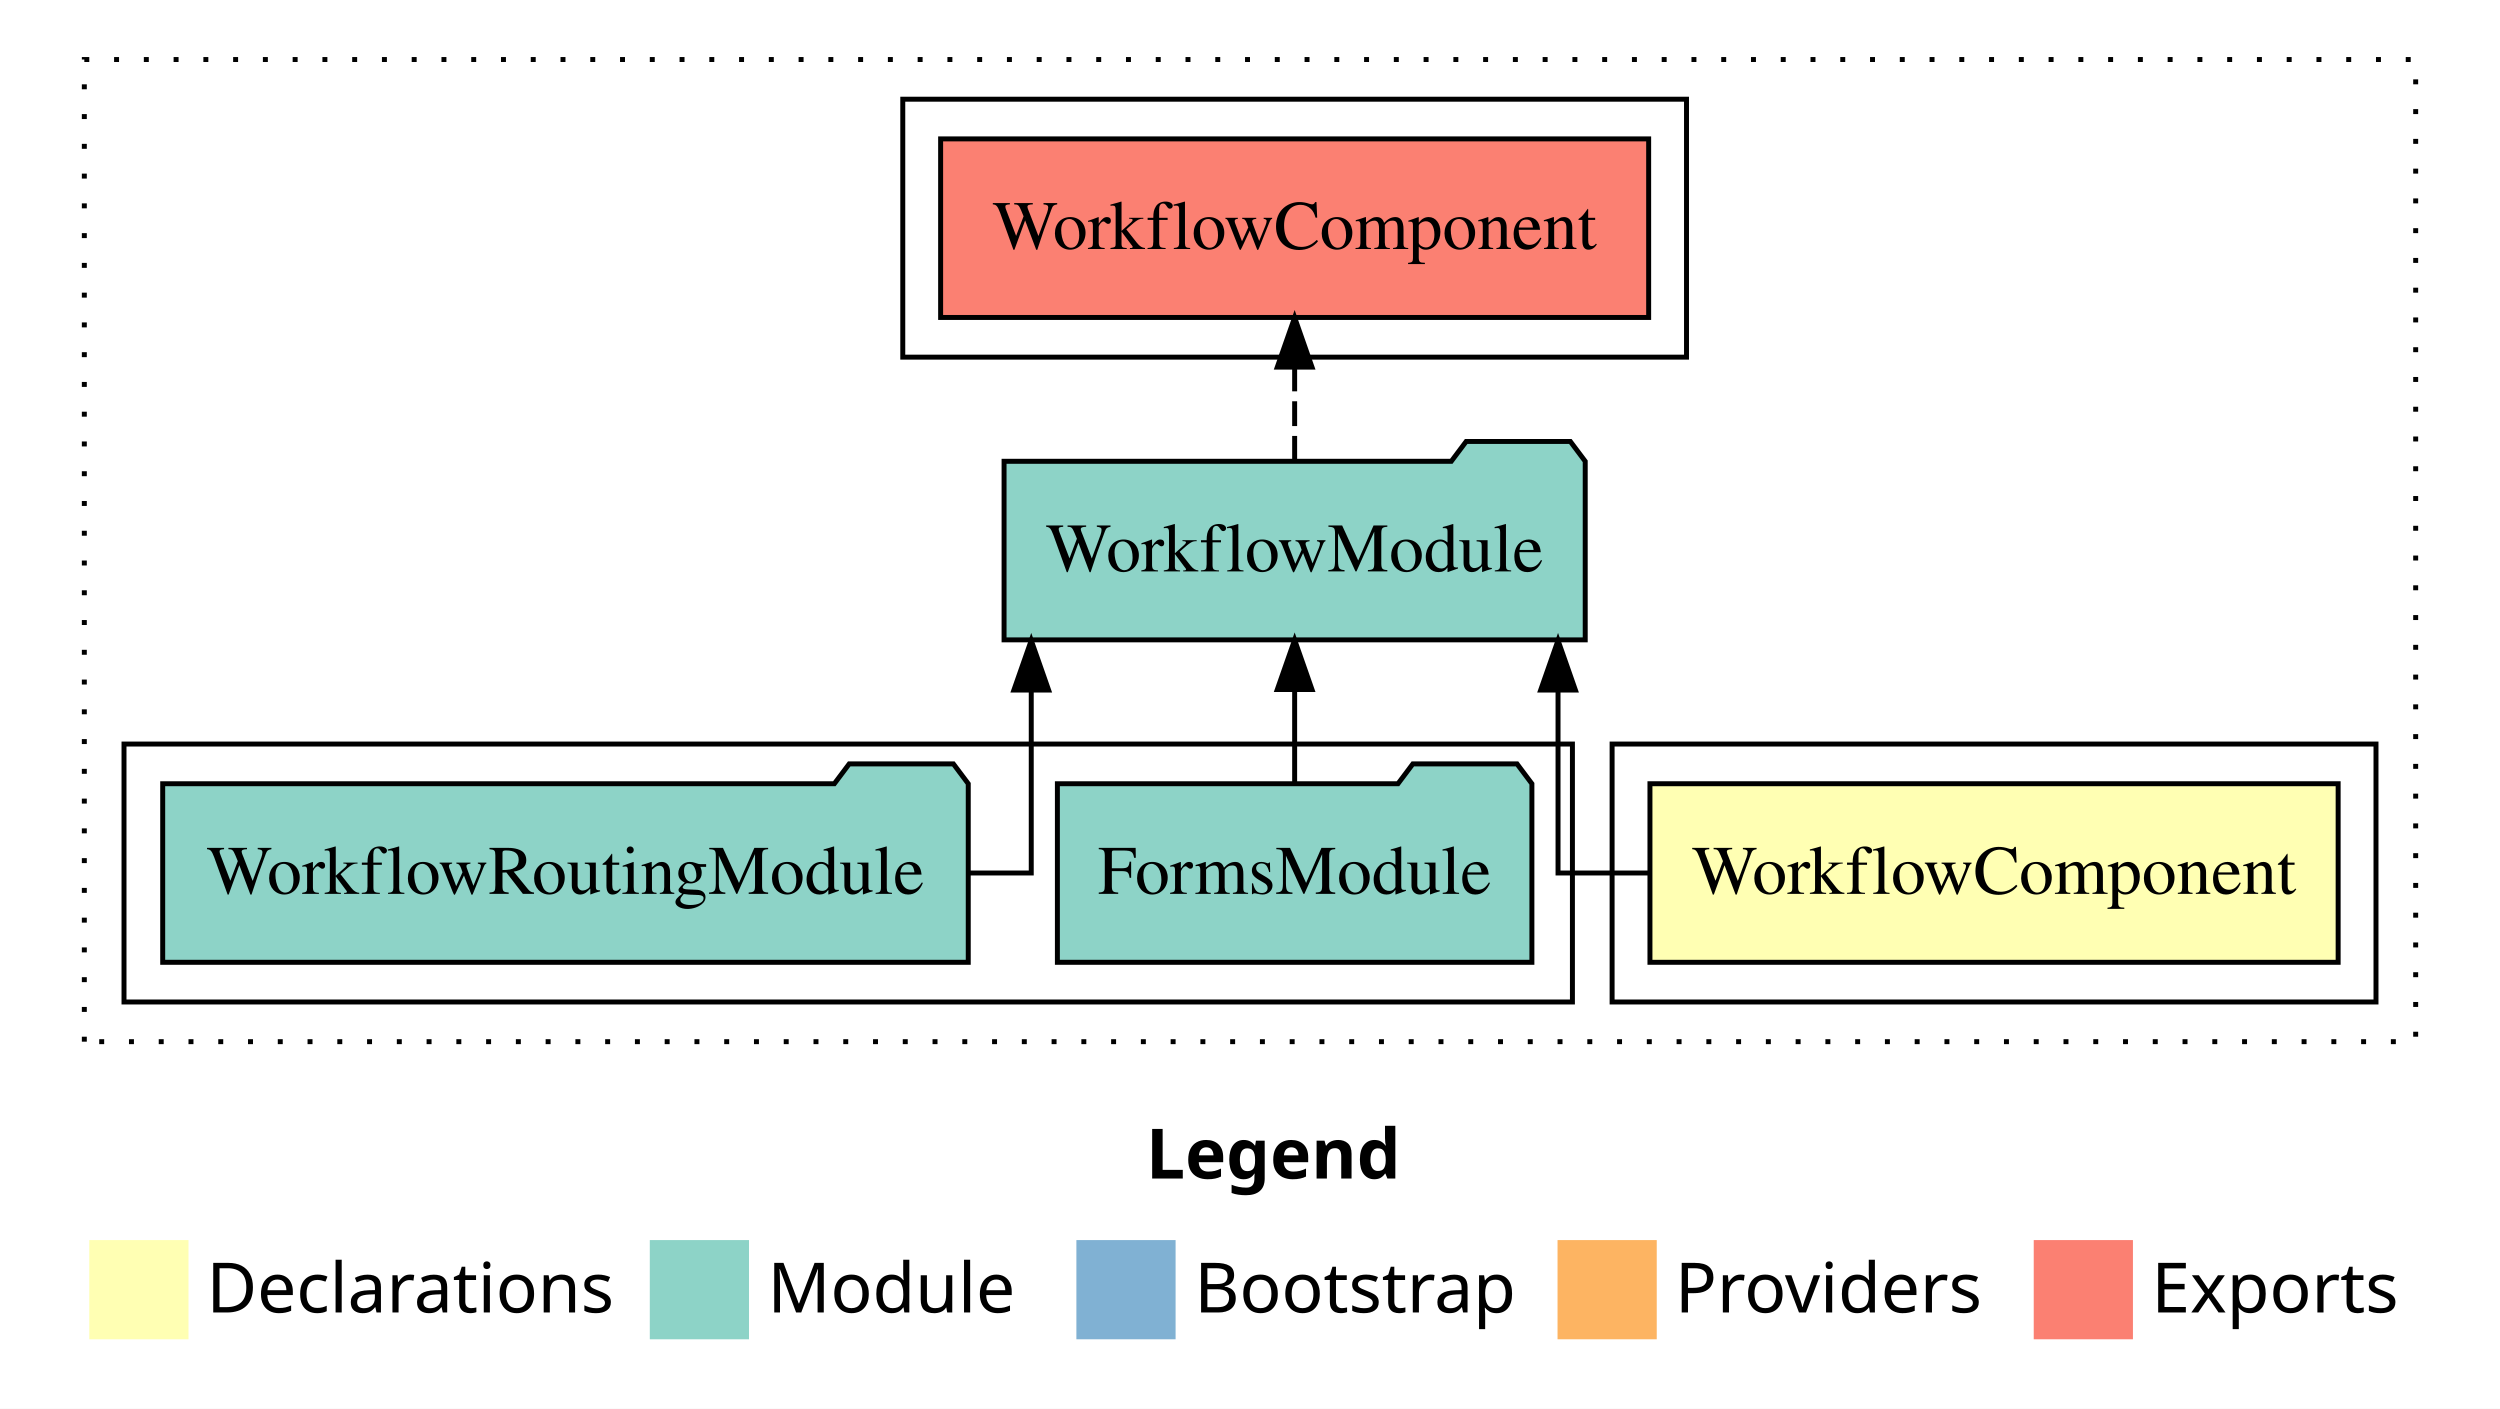
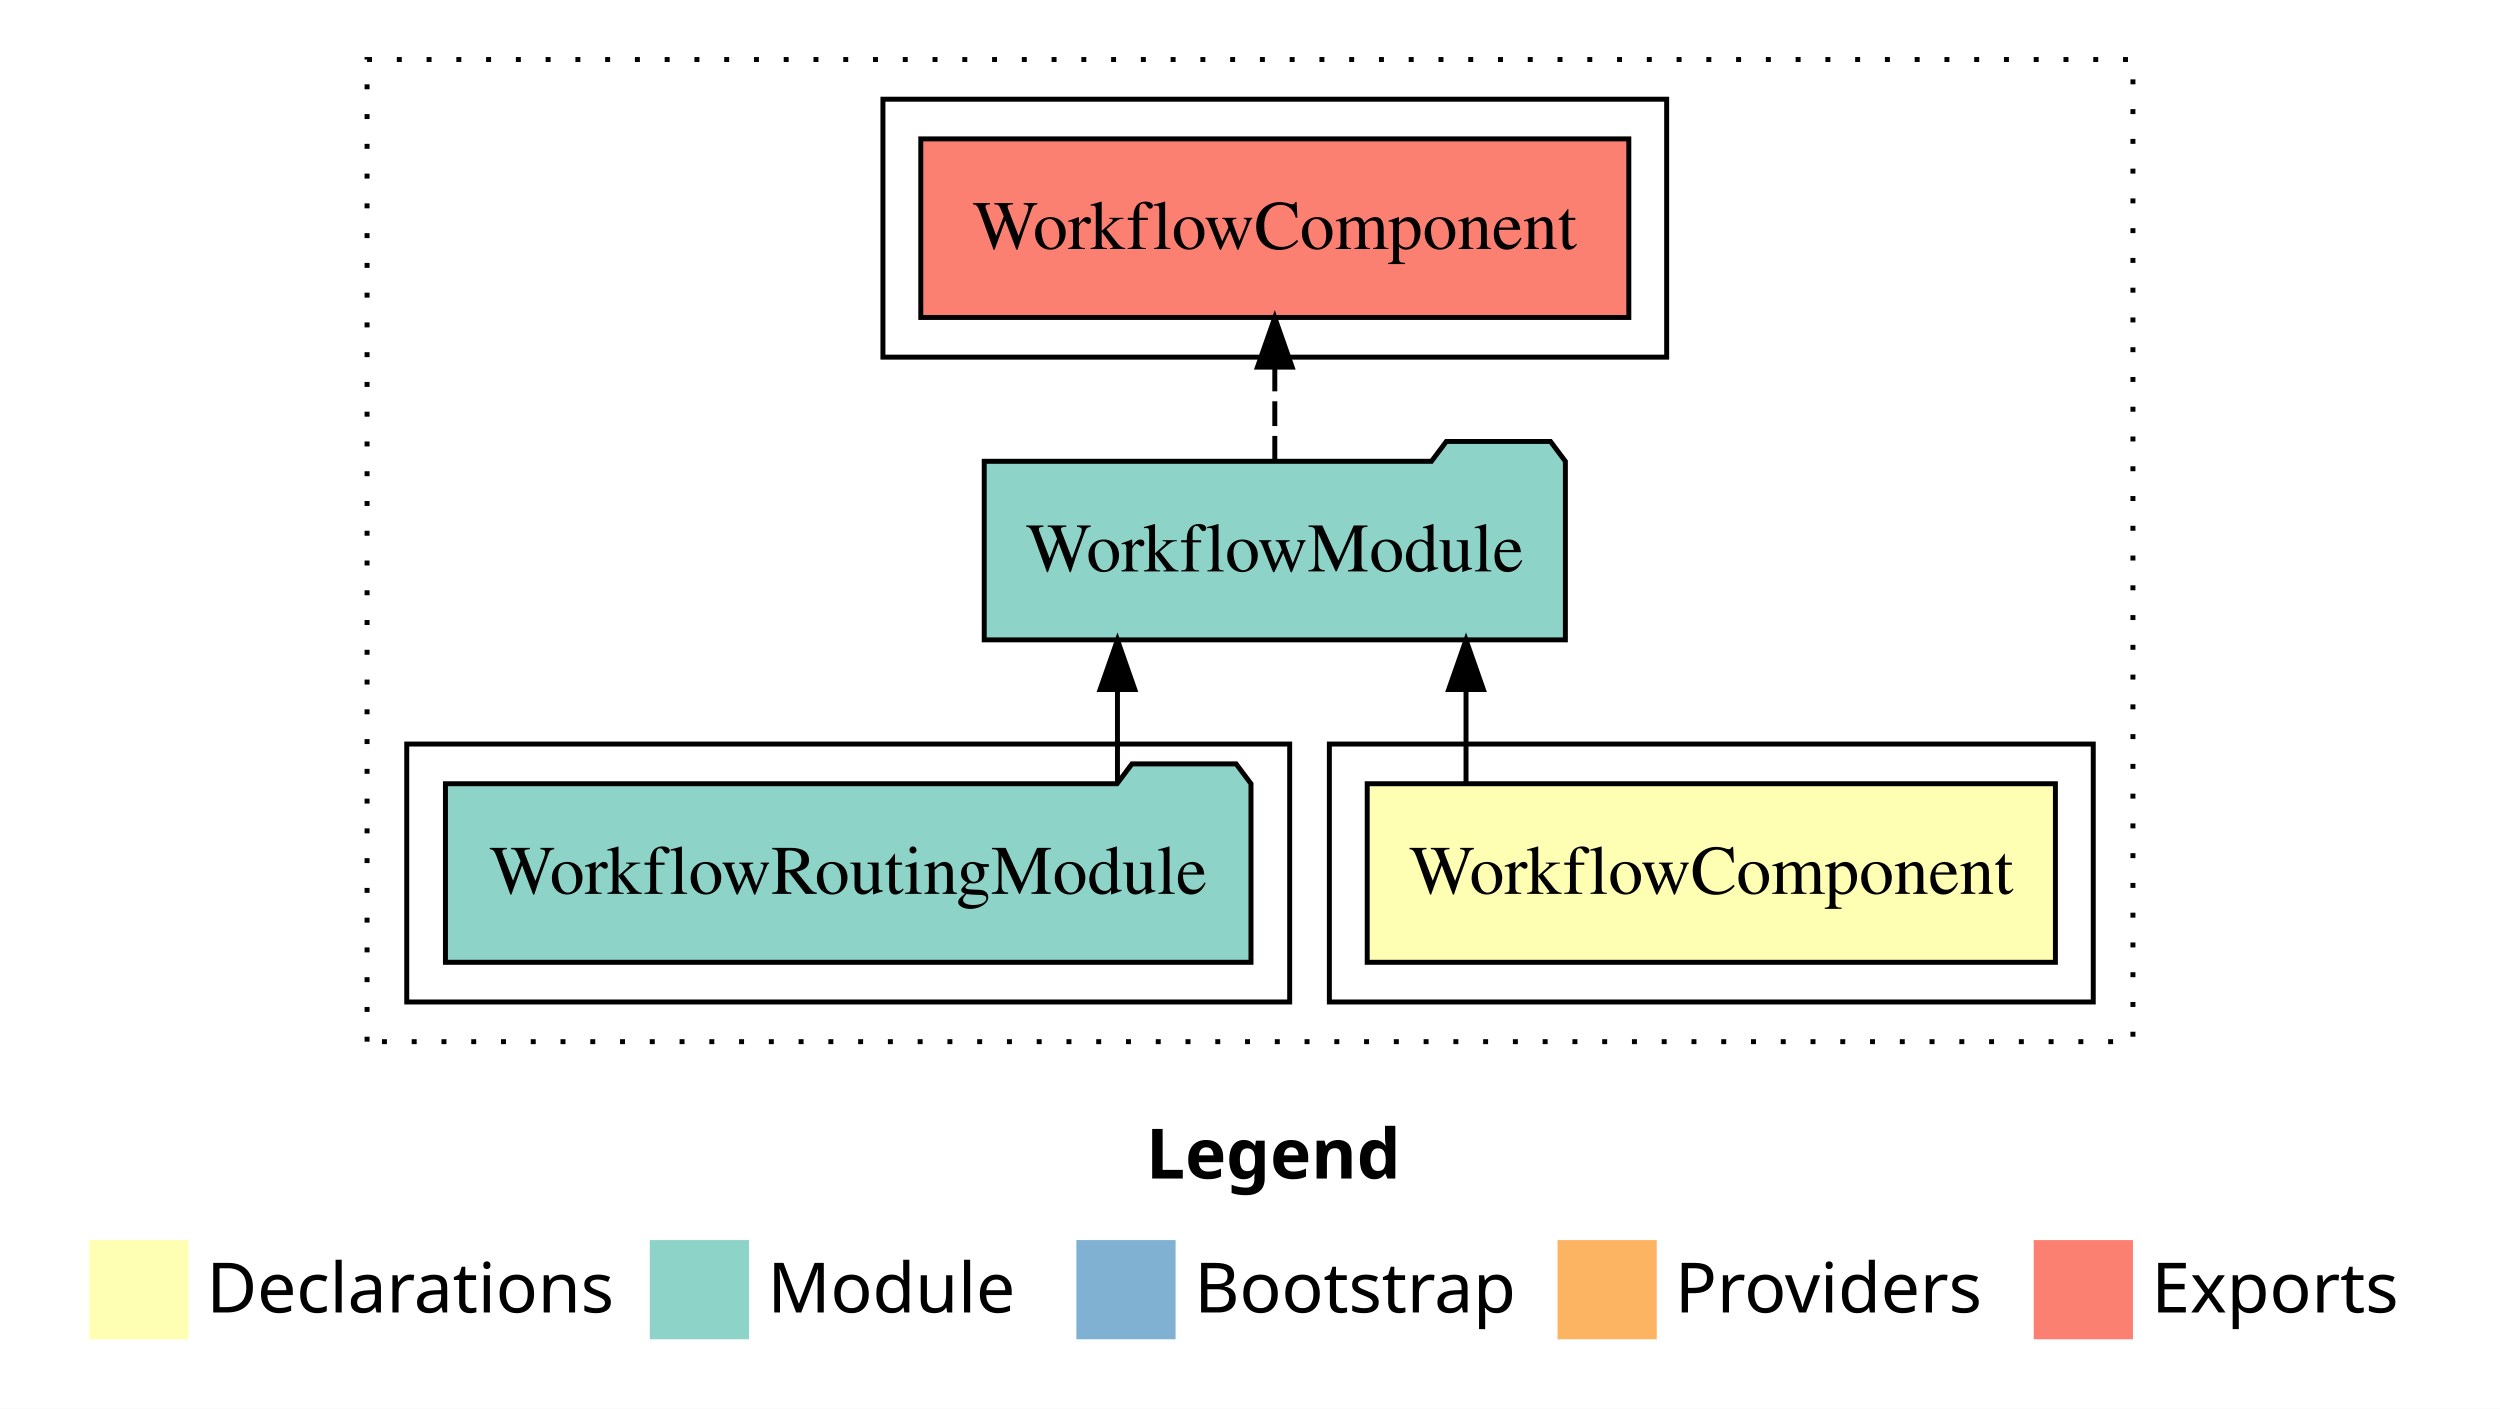
<svg xmlns="http://www.w3.org/2000/svg" width="504pt" height="284pt" viewBox="0.00 0.00 504.00 284.00">
  <g id="graph0" class="graph" transform="scale(1 1) rotate(0) translate(4 280)">
    <polygon fill="white" stroke="transparent" points="-4,4 -4,-280 500,-280 500,4 -4,4" />
    <text text-anchor="start" x="227.01" y="-42.4" font-family="sans-serif" font-weight="bold" font-size="14.00">Legend</text>
    <polygon fill="#ffffb3" stroke="transparent" points="14,-10 14,-30 34,-30 34,-10 14,-10" />
    <text text-anchor="start" x="37.63" y="-15.4" font-family="sans-serif" font-size="14.00">  Declarations</text>
    <polygon fill="#8dd3c7" stroke="transparent" points="127,-10 127,-30 147,-30 147,-10 127,-10" />
    <text text-anchor="start" x="150.73" y="-15.4" font-family="sans-serif" font-size="14.00">  Module</text>
    <polygon fill="#80b1d3" stroke="transparent" points="213,-10 213,-30 233,-30 233,-10 213,-10" />
    <text text-anchor="start" x="236.78" y="-15.4" font-family="sans-serif" font-size="14.00">  Bootstrap</text>
    <polygon fill="#fdb462" stroke="transparent" points="310,-10 310,-30 330,-30 330,-10 310,-10" />
    <text text-anchor="start" x="333.67" y="-15.4" font-family="sans-serif" font-size="14.00">  Providers</text>
    <polygon fill="#fb8072" stroke="transparent" points="406,-10 406,-30 426,-30 426,-10 406,-10" />
    <text text-anchor="start" x="429.73" y="-15.4" font-family="sans-serif" font-size="14.00">  Exports</text>
    <g id="clust1" class="cluster">
-       <polygon fill="none" stroke="black" stroke-dasharray="1,5" points="13,-70 13,-268 483,-268 483,-70 13,-70" />
+       <polygon fill="none" stroke="black" stroke-dasharray="1,5" points="70,-70 70,-268 426,-268 426,-70 70,-70" />
    </g>
    <g id="clust2" class="cluster">
-       <polygon fill="none" stroke="black" points="321,-78 321,-130 475,-130 475,-78 321,-78" />
+       <polygon fill="none" stroke="black" points="264,-78 264,-130 418,-130 418,-78 264,-78" />
+     </g>
+     <g id="clust5" class="cluster">
+       <polygon fill="none" stroke="black" points="174,-208 174,-260 332,-260 332,-208 174,-208" />
    </g>
    <g id="clust4" class="cluster">
-       <polygon fill="none" stroke="black" points="21,-78 21,-130 313,-130 313,-78 21,-78" />
-     </g>
-     <g id="clust5" class="cluster">
-       <polygon fill="none" stroke="black" points="178,-208 178,-260 336,-260 336,-208 178,-208" />
+       <polygon fill="none" stroke="black" points="78,-78 78,-130 256,-130 256,-78 78,-78" />
    </g>
    <g id="node1" class="node">
-       <polygon fill="#ffffb3" stroke="black" points="467.37,-122 328.63,-122 328.63,-86 467.37,-86 467.37,-122" />
-       <text text-anchor="middle" x="398" y="-99.8" font-family="Times,serif" font-size="14.00">WorkflowComponent</text>
+       <polygon fill="#ffffb3" stroke="black" points="410.37,-122 271.63,-122 271.63,-86 410.37,-86 410.37,-122" />
+       <text text-anchor="middle" x="341" y="-99.8" font-family="Times,serif" font-size="14.00">WorkflowComponent</text>
    </g>
    <g id="node2" class="node">
-       <polygon fill="#8dd3c7" stroke="black" points="315.58,-187 312.58,-191 291.58,-191 288.58,-187 198.42,-187 198.42,-151 315.58,-151 315.58,-187" />
-       <text text-anchor="middle" x="257" y="-164.8" font-family="Times,serif" font-size="14.00">WorkflowModule</text>
+       <polygon fill="#8dd3c7" stroke="black" points="311.58,-187 308.58,-191 287.58,-191 284.58,-187 194.42,-187 194.42,-151 311.58,-151 311.58,-187" />
+       <text text-anchor="middle" x="253" y="-164.8" font-family="Times,serif" font-size="14.00">WorkflowModule</text>
    </g>
    <g id="edge1" class="edge">
-       <path fill="none" stroke="black" d="M328.32,-104C317.65,-104 310.1,-104 310.1,-104 310.1,-104 310.1,-140.89 310.1,-140.89" />
-       <polygon fill="black" stroke="black" points="306.6,-140.89 310.1,-150.89 313.6,-140.89 306.6,-140.89" />
+       <path fill="none" stroke="black" d="M291.55,-122.11C291.55,-122.11 291.55,-140.99 291.55,-140.99" />
+       <polygon fill="black" stroke="black" points="288.05,-140.99 291.55,-150.99 295.05,-140.99 288.05,-140.99" />
    </g>
-     <g id="node5" class="node">
-       <polygon fill="#fb8072" stroke="black" points="328.37,-252 185.63,-252 185.63,-216 328.37,-216 328.37,-252" />
-       <text text-anchor="middle" x="257" y="-229.8" font-family="Times,serif" font-size="14.00">WorkflowComponent </text>
+     <g id="node4" class="node">
+       <polygon fill="#fb8072" stroke="black" points="324.37,-252 181.63,-252 181.63,-216 324.37,-216 324.37,-252" />
+       <text text-anchor="middle" x="253" y="-229.8" font-family="Times,serif" font-size="14.00">WorkflowComponent </text>
    </g>
-     <g id="edge4" class="edge">
-       <path fill="none" stroke="black" stroke-dasharray="5,2" d="M257,-187.11C257,-187.11 257,-205.99 257,-205.99" />
-       <polygon fill="black" stroke="black" points="253.5,-205.99 257,-215.99 260.5,-205.99 253.5,-205.99" />
+     <g id="edge3" class="edge">
+       <path fill="none" stroke="black" stroke-dasharray="5,2" d="M253,-187.11C253,-187.11 253,-205.99 253,-205.99" />
+       <polygon fill="black" stroke="black" points="249.5,-205.99 253,-215.99 256.5,-205.99 249.5,-205.99" />
    </g>
    <g id="node3" class="node">
-       <polygon fill="#8dd3c7" stroke="black" points="304.83,-122 301.83,-126 280.83,-126 277.83,-122 209.17,-122 209.17,-86 304.83,-86 304.83,-122" />
-       <text text-anchor="middle" x="257" y="-99.8" font-family="Times,serif" font-size="14.00">FormsModule</text>
+       <polygon fill="#8dd3c7" stroke="black" points="248.2,-122 245.2,-126 224.2,-126 221.2,-122 85.8,-122 85.8,-86 248.2,-86 248.2,-122" />
+       <text text-anchor="middle" x="167" y="-99.8" font-family="Times,serif" font-size="14.00">WorkflowRoutingModule</text>
    </g>
    <g id="edge2" class="edge">
-       <path fill="none" stroke="black" d="M257,-122.11C257,-122.11 257,-140.99 257,-140.99" />
-       <polygon fill="black" stroke="black" points="253.5,-140.99 257,-150.99 260.5,-140.99 253.5,-140.99" />
-     </g>
-     <g id="node4" class="node">
-       <polygon fill="#8dd3c7" stroke="black" points="191.2,-122 188.2,-126 167.2,-126 164.2,-122 28.8,-122 28.8,-86 191.2,-86 191.2,-122" />
-       <text text-anchor="middle" x="110" y="-99.8" font-family="Times,serif" font-size="14.00">WorkflowRoutingModule</text>
-     </g>
-     <g id="edge3" class="edge">
-       <path fill="none" stroke="black" d="M191.23,-104C198.91,-104 203.9,-104 203.9,-104 203.9,-104 203.9,-140.89 203.9,-140.89" />
-       <polygon fill="black" stroke="black" points="200.4,-140.89 203.9,-150.89 207.4,-140.89 200.4,-140.89" />
+       <path fill="none" stroke="black" d="M221.28,-122.11C221.28,-122.11 221.28,-140.99 221.28,-140.99" />
+       <polygon fill="black" stroke="black" points="217.78,-140.99 221.28,-150.99 224.78,-140.99 217.78,-140.99" />
    </g>
  </g>
</svg>
